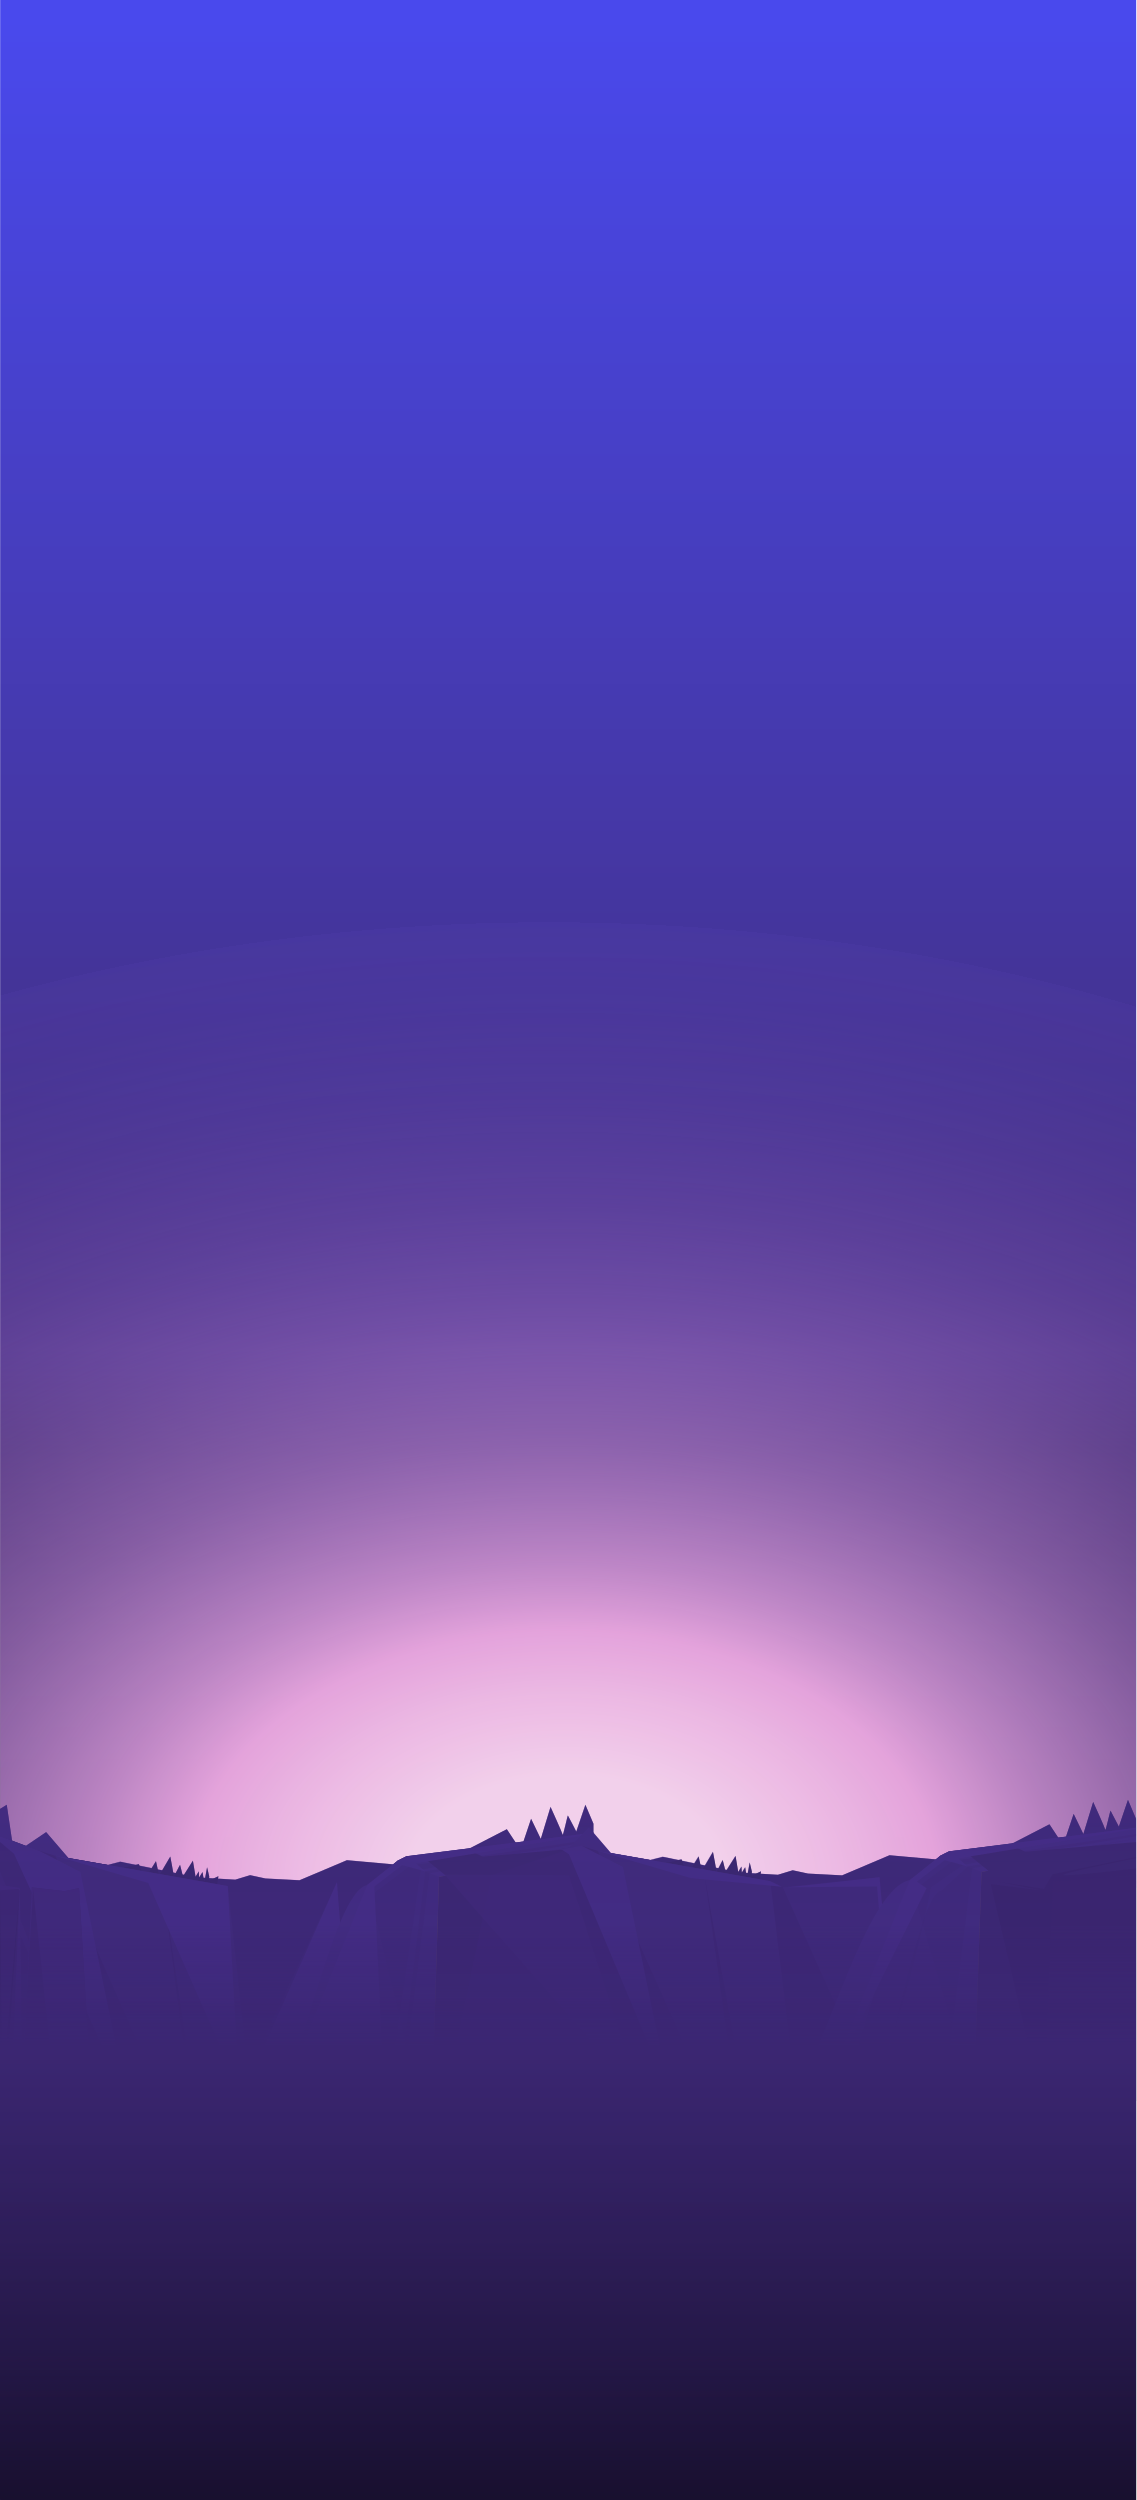
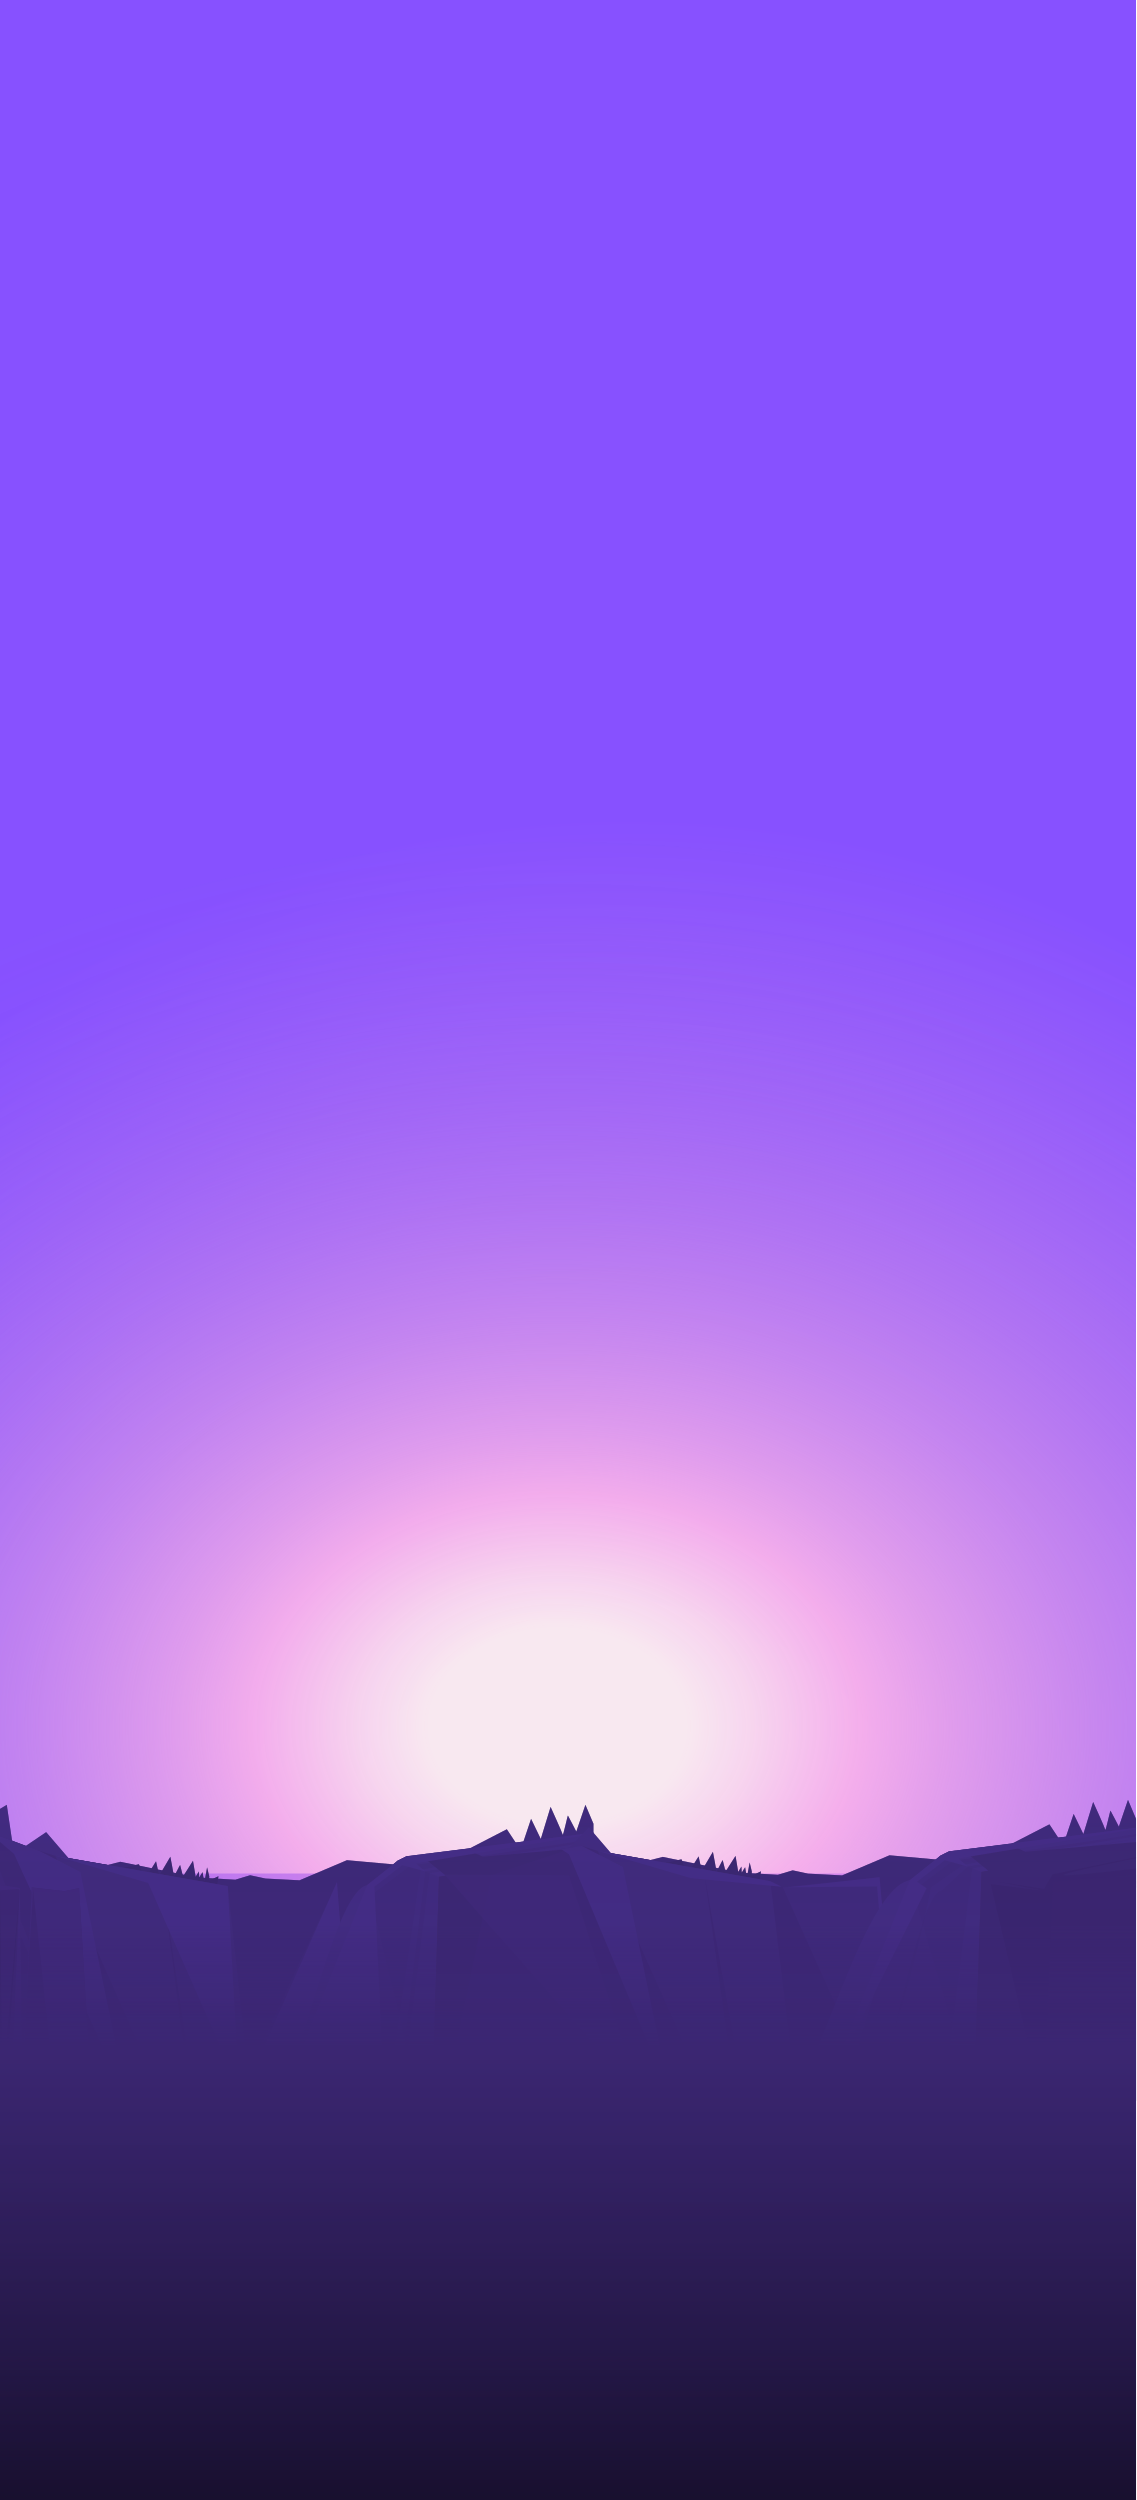
- <svg xmlns="http://www.w3.org/2000/svg" version="1.1" id="Layer_1" x="0px" y="0px" viewBox="0 0 1920.3 4225.3" style="enable-background:new 0 0 1920.3 4225.3;" xml:space="preserve">
-   <style type="text/css">
- 	.st0{fill:url(#SVGID_1_);}
- 	.st1{fill:url(#SVGID_00000026128879328359443270000015810455552377735047_);}
- 	.st2{fill-rule:evenodd;clip-rule:evenodd;fill:#2D1E63;}
- 	.st3{fill-rule:evenodd;clip-rule:evenodd;fill:#2B1C5E;}
- 	.st4{fill-rule:evenodd;clip-rule:evenodd;fill:#31206A;}
- 	.st5{fill-rule:evenodd;clip-rule:evenodd;fill:#251851;}
- 	.st6{fill-rule:evenodd;clip-rule:evenodd;fill:#2A1A5B;}
- 	.st7{fill-rule:evenodd;clip-rule:evenodd;fill:#2E1E64;}
- 	.st8{fill-rule:evenodd;clip-rule:evenodd;fill:#2F1F65;}
- 	.st9{fill-rule:evenodd;clip-rule:evenodd;fill:#342272;}
- 	.st10{opacity:0.61;fill-rule:evenodd;clip-rule:evenodd;fill:#2F1D63;enable-background:new    ;}
- 	.st11{fill-rule:evenodd;clip-rule:evenodd;fill:#362377;}
- 	.st12{fill-rule:evenodd;clip-rule:evenodd;fill:#362375;}
- 	.st13{fill:#33226F;}
- 	.st14{fill:#30206A;}
- 	.st15{opacity:0.46;fill:#2B1C5F;enable-background:new    ;}
- 	.st16{opacity:0.31;fill:#BE9F10;enable-background:new    ;}
- 	.st17{fill:#281A56;}
- 	.st18{fill:#362375;}
- 	.st19{fill:#2A1959;}
- 	.st20{fill:#24164E;}
- 	.st21{fill:#2F1D64;}
- 	.st22{fill:#221348;}
- 	.st23{opacity:0.29;fill:#2A1B5D;enable-background:new    ;}
- 	.st24{fill:#25164F;}
- 	.st25{fill:#261750;}
- 	.st26{opacity:0.29;fill:#261953;enable-background:new    ;}
- 	.st27{opacity:0.14;fill:url(#SVGID_00000088834320915627472700000011215207689708484749_);enable-background:new    ;}
- 	.st28{fill:#23144B;}
- 	.st29{fill:#25154E;}
- 	.st30{fill:url(#SVGID_00000168832034329280864070000002263468834393650325_);}
- 	
- 		.st31{opacity:0.48;fill-rule:evenodd;clip-rule:evenodd;fill:url(#SVGID_00000068655541282969845560000012417182413966851462_);enable-background:new    ;}
- </style>
-   <g>
-     <g id="Layer_2_00000127726070563694224110000002941111410655237511_">
-       <g id="_1">
-         <linearGradient id="SVGID_1_" gradientUnits="userSpaceOnUse" x1="960.26" y1="1806.244" x2="960.26" y2="6044.44" gradientTransform="matrix(1 0 0 -1 0 6076.511)">
-           <stop offset="0" style="stop-color:#04020F" />
-           <stop offset="0.2" style="stop-color:#13092D" />
-           <stop offset="0.3" style="stop-color:#150A2F" />
-           <stop offset="0.35" style="stop-color:#1A0E38" />
-           <stop offset="0.39" style="stop-color:#221445" />
-           <stop offset="0.43" style="stop-color:#2F1E59" />
-           <stop offset="0.46" style="stop-color:#3E2972" />
-           <stop offset="0.47" style="stop-color:#422C78" />
-           <stop offset="1" style="stop-color:#4949ED" />
-         </linearGradient>
-         <rect x="0.3" class="st0" width="1920" height="4225.3" />
-         <radialGradient id="SVGID_00000081618534405787591040000012710418130575496856_" cx="927.61" cy="3392.996" r="2429.743" fx="960.62" fy="3417.255" gradientTransform="matrix(1 0 0 -0.6735 0 5480.36)" gradientUnits="userSpaceOnUse">
-           <stop offset="0.11" style="stop-color:#F2D0EB" />
-           <stop offset="0.19" style="stop-color:#F5C1EB;stop-opacity:0.96" />
-           <stop offset="0.26" style="stop-color:#F8B2EC;stop-opacity:0.91" />
-           <stop offset="0.33" style="stop-color:#EAA7EC;stop-opacity:0.78" />
-           <stop offset="0.46" style="stop-color:#D396ED;stop-opacity:0.56" />
-           <stop offset="0.59" style="stop-color:#BF87EE;stop-opacity:0.37" />
-           <stop offset="0.71" style="stop-color:#B07CEE;stop-opacity:0.22" />
-           <stop offset="0.82" style="stop-color:#A574EF;stop-opacity:0.12" />
-           <stop offset="0.92" style="stop-color:#9E6FEF;stop-opacity:6.000000e-02" />
-           <stop offset="1" style="stop-color:#9C6DEF;stop-opacity:4.000000e-02" />
-           <stop offset="1" style="stop-color:#4A2447;stop-opacity:0" />
-         </radialGradient>
-         <rect x="0.3" style="fill:url(#SVGID_00000081618534405787591040000012710418130575496856_);" width="1920" height="3188.4" />
-         <path class="st2" d="M1003,3550.3v-467.9l-13.6-32l-15.4,45.2c0,0-13.7-26.5-14.2-27s-8.3,35.3-8.8,32.4     c-0.5-2.9-20.5-47-20.5-47L914,3108c-16.3-33.5-16.4-34-16.4-34l-17.7,52.7l-23.3-35.1l-94.4,48.6c6.5,25.6,14,384.7,21.7,410     H1003z" />
-         <path class="st3" d="M172.5,3159.3l6.2,8.1c3.6,6.1,5.4,13.1,5.4,20.1c-1,8.4-1,350.6-0.5,359l0.2,3.8h517     c-4.5-15-8.7-363.8-12.7-378.8c-1.6-6-3.1-12-4.6-18.1l-3.8-1c-0.1-0.1-93.4-8.4-93.4-8.4l-80.1,33.9l-57.6-3l-25.9-5.6l-25,7.6     L332,3173l-128.8-26.4l-34.7,8.8C169.9,3156.6,171.3,3157.9,172.5,3159.3z" />
-         <path class="st4" d="M104.5,3550.3c-0.6-9.7-0.8-353.2,0.3-362.8c-0.2-5.3,0.9-10.6,3.4-15.4c1.6-4.9,4.4-9.3,8.2-12.9     c2.7-2.9,5.9-5.3,9.5-7L78,3096.5l-54.3,36.7l-12.3-82.9L0,3057.3v493H104.5z" />
-         <path class="st5" d="M372.9,3550.3l0.2-1l-1.8-11l-4.3-353.1l2.1-14.1l-15.7,7.5c0,0,0.1-7,0.2-7.3S350,3156,350,3156l-4.3,23.7     l-1.6-4.9c0,0-1.9-10.1-1.7-10.7c0.2-0.6-5.9,9.2-5.9,9.2l-0.5-10.4l-5.5,9l-4.5-27l-16.8,26.5c0,0-4.7-19.1-4.9-19.5     c-0.2-0.4-10.7,21.2-10.6,19.2s-5.9-33.2-5.9-33.2l-18.9,32.1c-5.3-24-5.3-24.3-5.3-24.3l-19.4,31l-9.5-26.1l-36.3,8.8     l-13.7,390.8H372.9z" />
-         <polygon class="st6" points="598,3550.2 569.5,3181 414,3531.9 406.1,3531.9 385,3187.7 93.3,3136.4 61.2,3126.5 0,3103.3      0,3550.2    " />
-         <polygon class="st7" points="583.4,3550.2 569.5,3181 406.1,3531.9 517.4,3550.2    " />
-         <polygon class="st8" points="322.2,3550.2 274.1,3180.1 329.1,3550.2 424.4,3550.2 385,3187.7 93.3,3136.4 276,3550.2    " />
-         <polygon class="st9" points="215.2,3550.2 215.3,3550.2 135.8,3163.8 66,3128 0,3103.3 0,3113 23.7,3133.2    " />
-         <polygon class="st10" points="160.7,3550.2 0,3162.6 0,3191.3 155.6,3550.2    " />
-         <polygon class="st11" points="404.2,3531 385,3187.7 93.3,3136.4 250.5,3182.5    " />
-         <polygon class="st12" points="587.1,3550.2 598,3550.2 569.5,3181 414,3531.9 565.4,3530.5    " />
-         <path class="st13" d="M1003,3550.3v-452.8l-316.1,39.8c-0.2-0.1-14.6,7.3-14.6,7.3c-12.5,12.2-51.7,41.4-51.7,41.4     c-61,12.2-117,356.2-164.6,364.2H1003z" />
-         <path class="st14" d="M730.5,3550.3l11.5-378.2l-69.6-27.5c0,0-16.6,14.3-22.2,18.8c-7.3,5.9-29.5,22.7-29.5,22.7l89.5,364.3     H730.5z" />
-         <path class="st15" d="M565.2,3550.3c49.2-9.9,91.6-18.2,91.6-18.2l54.6-372.1c44-8.7,204.9-34.5,291.7-48.3v-3.8     c-117.6,19.3-309.6,45-309.6,45l-52.7,39.9c-35.5,9.6-71.7,351.2-106.3,357.4H565.2z" />
-         <path class="st15" d="M726.3,3165.9l276.7-50v-0.2l-284.5,47.1l-45,375c-26.3,3.2-55,7.7-82.3,12.5H608     c40.2-6.8,71.2-10.6,71.2-10.6L726.3,3165.9z" />
-         <polygon class="st16" points="1003,3550.2 1003,3125.6 742,3172.1 730.5,3550.2    " />
-         <polygon class="st17" points="742,3172.1 730.5,3550.2 1003,3550.2 1003,3121.5 816.1,3137.9 802.2,3131.6 741.3,3131.6      711.3,3135.9 753.5,3170    " />
-         <path class="st18" d="M1003,3099.3v-1.9c-97.8,12.3-316.1,39.8-316.1,39.8l-14.6,7.3l-51.7,41.4l-144.6,360.8l173-13.2l-16.3-345     l46.9-36.3l38.7,10.5l-15.6-13.5L1003,3099.3z" />
-         <polygon class="st19" points="161.9,3550.2 160.2,3547.6 155,3548 133.6,3191.1 108.8,3196.3 53.8,3189.9 37.9,3531.2      33.5,3190.6 0,3185.9 0,3550.2    " />
-         <polygon class="st20" points="131.9,3550.2 119.2,3533.5 104.4,3533.5 97.4,3550.2    " />
-         <polygon class="st20" points="76.6,3550.2 69.7,3537.9 35.7,3533.5 8.3,3544.6 33.1,3195.2 3.9,3533.5 0,3193.3 0,3550.2    " />
-         <polygon class="st21" points="31.1,3192.6 33.1,3195.2 18.7,3538.1 35.7,3533.5 56,3192.6 92.2,3531.8 69.7,3537.9 76.6,3550.2      85.8,3550.2 104.4,3533.5 106.2,3531.8 122.5,3531.8 154.3,3549.1 156.3,3550.2 161.9,3550.2 160.2,3547.6 155,3548      133.6,3191.1 108.8,3196.3 53.8,3189.9 37.9,3531.2 33.5,3190.6 0,3185.9 0,3193.3 1,3194.8    " />
-         <polygon class="st22" points="16.7,3550.2 8.3,3544.6 7.6,3550.2    " />
-         <polygon class="st22" points="29.2,3550.2 31.5,3547.4 35,3550.2 40.2,3550.2 30.1,3542 22.4,3550.2    " />
-         <polygon class="st19" points="257.3,3550.2 239.4,3542 202.5,3542 201.3,3550.2    " />
-         <polygon class="st20" points="205.4,3550.2 202.5,3542 201.3,3550.2    " />
-         <polygon class="st21" points="215.3,3550.2 225,3543.9 222.6,3550.2 223.4,3550.2 237.4,3550.2 240.3,3545.5 249.3,3550.2      257.3,3550.2 239.4,3542 202.5,3542 205.4,3550.2    " />
-         <path class="st2" d="M1920,3550.3V3074l-13.6-32l-15.4,45.2c0,0-13.7-26.5-14.1-27s-8.3,35.3-8.8,32.3c-0.5-2.9-20.5-47-20.5-47     l-16.6,54.2c-16.3-33.5-16.4-34-16.4-34l-17.7,52.7l-23.2-35.1l-94.4,48.7c7.3,28.4,15.6,390.3,24.3,418.3H1920z" />
-         <path class="st3" d="M1089.5,3150.9l6.2,8.1c3.6,6.1,5.4,13.1,5.4,20.2c-1,8.4-1,350.6-0.5,359c0.2,4,0.4,8,0.8,12.1h519     c-5.4-17.7-10.5-369.3-15.2-387.2c-1.6-6-3.1-12-4.6-18.1c-2.3-0.6-3.7-1-3.8-1s-93.4-8.4-93.4-8.4l-80.1,34l-57.6-3l-25.9-5.6     l-25,7.6l-65.8-3.9l-128.8-26.4l-34.7,8.8C1086.9,3148.3,1088.3,3149.5,1089.5,3150.9z" />
-         <path class="st4" d="M1022.1,3550.3c0-0.2,0-0.4,0-0.6c-1-12.2-1.7-358.3-0.3-370.5c-0.1-14.8,8-28.3,21.1-35.2l-47.9-55.7     l-33.2,35.2v426.8H1022.1z" />
-         <path class="st5" d="M1287.9,3550.3l2.2-9.3l-1.7-344.8l-4.3-19.3l2.1-14.1l-15.7,7.5c0,0,0.1-7,0.2-7.3s-3.6-15.2-3.6-15.2     l-4.3,23.7l-1.6-4.8c0,0-1.9-10.1-1.7-10.7c0.2-0.6-5.8,9.2-5.8,9.2l-0.5-10.4l-5.5,9l-4.5-27l-16.8,26.5c0,0-4.7-19.1-4.9-19.5     c-0.2-0.4-10.7,21.3-10.6,19.4c0.1-2-5.9-33.2-5.9-33.2l-18.9,32c-5.3-24-5.3-24.3-5.3-24.3l-19.4,31l-9.5-26.1l-36.3,8.8     l-15.7,399.1H1287.9z" />
-         <path class="st6" d="M1521.7,3550.3l-35.1-377.6l-155.5,17.1h-7.9l-21.1-10.4l-291.6-51.2l-27.2-8.4c-6.8,3-14,5-21.4,5.8     l-130.6,43.4l-80.1,380.5l210.6,0.8L1521.7,3550.3z" />
-         <polygon class="st7" points="1501.6,3550.2 1503.3,3549.3 1486.5,3172.7 1323.1,3189.8 1484.8,3550.2    " />
-         <polygon class="st8" points="1243.5,3545.2 1191.1,3171.8 1258.7,3550.2 1330,3550.2 1346.5,3545.6 1301.9,3179.4 1010.3,3128.1      1195.7,3543.1    " />
-         <polygon class="st9" points="961.7,3134.1 1132.4,3542 1052.8,3155.5 983,3119.6 949,3125.6    " />
-         <polygon class="st10" points="961.7,3169.3 751.1,3168.1 1082.4,3543.5    " />
-         <polygon class="st11" points="1321.2,3188.8 1301.9,3179.4 1010.3,3128.1 1167.5,3174.2    " />
-         <polygon class="st12" points="1513.2,3550.2 1521.7,3550.2 1486.5,3172.7 1330.9,3189.8 1482.3,3188.4    " />
-         <path class="st13" d="M1920,3550.3v-461.1l-316.1,39.8c-0.2-0.1-14.6,7.3-14.6,7.3c-12.5,12.2-51.7,41.4-51.7,41.4     c-84.1,16.8-159,363.6-215,372.6L1920,3550.3z" />
-         <path class="st15" d="M1643.3,3157.6l276.7-50v-0.2l-284.5,47.1l-45,41.1c-41.4,5-88.9,347.2-127.4,354.6h16.6     c59.4-11.9,116.5-18.9,116.5-18.9L1643.3,3157.6z" />
-         <path class="st15" d="M1441.2,3550.3c64.1-13.1,132.5-360.3,132.5-360.3l54.6-38.3c44.1-8.7,204.8-34.5,291.7-48.3v-3.8     c-117.6,19.3-309.6,45-309.6,45l-52.7,39.9c-53.4,14.5-108.7,358.6-157.1,365.8L1441.2,3550.3z" />
-         <polygon class="st16" points="1920,3550.2 1920,3117.3 1658.9,3163.8 1645.8,3548.3 1618.9,3550.2    " />
-         <polygon class="st17" points="1658.9,3163.8 1645.8,3548.3 1618.9,3550.2 1920,3550.2 1920,3113.2 1733.1,3129.6 1719.2,3123.3      1658.3,3123.3 1628.3,3127.6 1670.5,3161.7    " />
-         <path class="st23" d="M1658.9,3163.8l-69.6-27.5c0,0-16.6,14.3-22.2,18.8c-7.3,5.9-29.5,22.7-29.5,22.7l108.1,370.6     L1658.9,3163.8z" />
-         <path class="st24" d="M1756,3533l-61.6,17.2h115.5l110.1-360.3V3158c-56.5,6.6-133.3,14.9-121.7,9.9c11-4.7,73.7-17.7,121.7-27.3     v-2.2l-141.1,29.5l-14.4,24.6l-76.6-12l72.9,14.6l-86.2-10.6L1756,3533z" />
-         <polygon class="st25" points="1920,3550.2 1920,3168.4 1779.6,3180.5 1764.6,3533.7 1727.2,3550.2    " />
-         <polygon class="st26" points="1920,3550.2 1920,3544.2 1865.3,3550.2    " />
-         <polygon class="st26" points="1824.1,3550.2 1773.6,3542 1805.5,3550.2    " />
-         <linearGradient id="SVGID_00000160179469196224739950000006659547720971662740_" gradientUnits="userSpaceOnUse" x1="1765.11" y1="2527.256" x2="1872.83" y2="2527.256" gradientTransform="matrix(1 0 0 -1 -53.67 6076.511)">
-           <stop offset="0" style="stop-color:#FFFFFF" />
-           <stop offset="0.65" style="stop-color:#837700" />
-         </linearGradient>
-         <polygon style="opacity:0.14;fill:url(#SVGID_00000160179469196224739950000006659547720971662740_);enable-background:new    ;" points="     1801.4,3550.2 1803.1,3549.6 1797.8,3548.3 1789.6,3550.2    " />
-         <polygon class="st25" points="1920,3178.6 1826.2,3188.5 1800,3546.3 1806,3547.3 1835.1,3190.1 1920,3183.3    " />
-         <polygon class="st25" points="1920,3188.4 1845.1,3191.8 1818.1,3548.3 1816.8,3549 1823.5,3550.1 1851.1,3192.8 1920,3190.3         " />
-         <polygon class="st28" points="1920,3550.2 1920,3549.8 1734.1,3549.4 1713.6,3549.4 1335.6,3549.6 1335.2,3549.6 1309,3549.6      1307.5,3549.6 1299.2,3549.6 1298.4,3549.6 1213.4,3549.7 1191.2,3549.7 961.7,3549.8 961.7,3550.2    " />
-         <path class="st29" d="M1888.1,3550.3c0,0-0.1-0.1-0.1-0.1c-0.8-0.4-7.4-1.1-9.5-0.9c-0.1,0-0.3,0-0.4,0.1     c-0.7,0.1-1.3,0.4-1.8,0.9L1888.1,3550.3z" />
-         <path class="st29" d="M1874.7,3550.3c-0.4-0.5-1.1-0.9-1.8-1c-3-0.5-25-3.5-32.7-2.8c-7.4,0.7-6.6,2.7-5.6,3.7L1874.7,3550.3z" />
-         <path class="st18" d="M1920,3091v-1.8l-316.1,39.8l-14.6,7.3l-51.7,41.4l-144.6,360.8l173-347.1l-16.3-11.2l46.9-36.3l38.7,10.5     l-15.7-13.5C1619.8,3140.9,1825.5,3106.7,1920,3091z" />
-         <linearGradient id="SVGID_00000050636211949163411710000000030394738484912266_" gradientUnits="userSpaceOnUse" x1="960" y1="1854.146" x2="960" y2="3589.386" gradientTransform="matrix(1 0 0 -1 0 6076.511)">
-           <stop offset="0" style="stop-color:#04020F" />
-           <stop offset="0.44" style="stop-color:#2A1A5B" />
-           <stop offset="0.57" style="stop-color:#2A1A5B;stop-opacity:0" />
-         </linearGradient>
-         <rect y="3255.1" style="fill:url(#SVGID_00000050636211949163411710000000030394738484912266_);" width="1920" height="970.1" />
-         <linearGradient id="SVGID_00000026138195331648064110000000855629936506446493_" gradientUnits="userSpaceOnUse" x1="960" y1="3142.566" x2="960" y2="609.596" gradientTransform="matrix(1 0 0 -1 0 6076.511)">
-           <stop offset="0" style="stop-color:#55389B" />
-           <stop offset="1" style="stop-color:#5D4195;stop-opacity:0" />
-         </linearGradient>
-         <path style="opacity:0.48;fill-rule:evenodd;clip-rule:evenodd;fill:url(#SVGID_00000026138195331648064110000000855629936506446493_);enable-background:new    ;" d="     M1920,3091v-1.8l0,0V3074l-13.6-32l-15.4,45.2c0,0-13.7-26.5-14.1-27s-8.3,35.3-8.8,32.3c-0.5-2.9-20.5-47-20.5-47l-16.6,54.2     c-16.3-33.5-16.4-34-16.4-34l-12.9,38.3l-13.3,1.7l-14.8-22.4l-62.3,32.1l-107.4,13.5c-0.2-0.1-14.6,7.3-14.6,7.3l0,0l-7.9,6.3     c-26.5-2.4-78.1-7-78.1-7l-80.1,34l-57.6-3l-25.9-5.6l-25,7.6l-29.2-1.7l0.6-4.2l-7.9,3.7l-7.8-0.5c0-1.5,0.1-2.9,0.1-3.1     c0.1-0.3-3.6-15.2-3.6-15.2l-3.2,17.8l-2.8-0.2c-0.5-2.7-1.6-9.1-1.5-9.5s-5.2,8.1-5.8,9.1h-0.1l-0.5-10.3l-5.5,9l-4.5-27     l-15.1,23.7l-2.5-0.5c-1.3-5.4-4-16-4.1-16.3s-4.3,8.1-7.3,13.9l-4.2-0.9c-1.7-9.7-5-27-5-27l-13.7,23.1l-7.6-1.5     c-3-13.6-3-13.9-3-13.9l-7.4,11.7l-20.6-4.2l-1-2.6l-5.4,1.3l-26.2-5.4l-21.1,5.4l-66.4-11.7l-29.5-34.4v-15.2l-13.6-32     l-15.4,45.2c0,0-13.7-26.5-14.2-27s-8.3,35.3-8.8,32.4c-0.5-2.9-20.5-47-20.5-47L914,3108c-16.3-33.5-16.4-34-16.4-34l-12.9,38.3     l-13.3,1.7l-14.8-22.4l-62.3,32.1l-107.1,13.5h-0.3l0,0c-0.2-0.1-14.6,7.3-14.6,7.3l0,0l-7.9,6.3c-26.5-2.4-78.1-7-78.1-7     l-80.1,33.9l-57.6-3l-25.9-5.6l-25,7.6l-29.2-1.7l0.6-4.2l-7.9,3.7l-7.8-0.5c0-1.5,0.1-2.9,0.1-3.1c0.1-0.3-3.6-15.2-3.6-15.2     l-3.2,17.8l-2.8-0.2c-0.5-2.7-1.6-9-1.5-9.6s-5.2,8.1-5.8,9.1h-0.1l-0.5-10.3l-5.5,9l-4.5-27l-15.1,23.8l-2.5-0.5     c-1.3-5.4-4-16-4.1-16.3s-4.3,8.1-7.3,13.9l-4.2-0.9c-1.7-9.7-5-27-5-27l-13.7,23.2l-7.5-1.5c-3-13.6-3-13.9-3-13.9l-7.4,11.7     l-20.6-4.2l-1-2.6l-5.4,1.3l-26.2-5.4L182,3152l-66.4-11.7L78,3096.5l-34.2,23.1l-23.4-8.8l-9-60.6L0,3057.3v1168h1920v-1035l0,0     v-1.9l0,0v-5.1l0,0v-4.7l0,0V3091L1920,3091z" />
+ <svg xmlns="http://www.w3.org/2000/svg" viewBox="0 0 1920 4225.3">
+   <defs>
+     <style>.cls-1{isolation:isolate;}.cls-2{fill:url(#radial-gradient);}.cls-3{fill:url(#radial-gradient-2);}.cls-4{fill:#2d1e63;}.cls-10,.cls-11,.cls-12,.cls-13,.cls-14,.cls-33,.cls-4,.cls-5,.cls-6,.cls-7,.cls-8,.cls-9{fill-rule:evenodd;}.cls-5{fill:#2b1c5e;}.cls-6{fill:#31206a;}.cls-7{fill:#251851;}.cls-8{fill:#2a1a5b;}.cls-9{fill:#2e1e64;}.cls-10{fill:#2f1f65;}.cls-11{fill:#342272;}.cls-12{fill:#2f1d63;opacity:0.61;}.cls-13{fill:#362377;}.cls-14,.cls-20{fill:#362375;}.cls-15{fill:#33226f;}.cls-16{fill:#30206a;}.cls-17{fill:#2b1c5f;opacity:0.46;}.cls-18{fill:#be9f10;opacity:0.31;}.cls-18,.cls-28,.cls-29{mix-blend-mode:multiply;}.cls-19{fill:#281a56;}.cls-21{fill:#2a1959;}.cls-22{fill:#24164e;}.cls-23{fill:#2f1d64;}.cls-24{fill:#221348;}.cls-25{fill:#2a1b5d;}.cls-25,.cls-28{opacity:0.29;}.cls-26{fill:#25164f;}.cls-27{fill:#261750;}.cls-28{fill:#261953;}.cls-29{opacity:0.14;fill:url(#Áåçûìÿííûé_ãðàäèåíò_306);}.cls-30{fill:#23144b;}.cls-31{fill:#25154e;}.cls-32{fill:url(#linear-gradient);}.cls-33{opacity:0.48;fill:url(#linear-gradient-2);}</style>
+     <radialGradient id="radial-gradient" cx="1063.13" cy="3213.88" r="1834.67" gradientUnits="userSpaceOnUse">
+       <stop offset="0.13" stop-color="#d689e9" />
+       <stop offset="1" stop-color="#8650ff" />
+     </radialGradient>
+     <radialGradient id="radial-gradient-2" cx="942.33" cy="2904.98" r="1975.86" gradientTransform="translate(0 709.36) scale(1 0.76)" gradientUnits="userSpaceOnUse">
+       <stop offset="0.11" stop-color="#f8e8f0" />
+       <stop offset="0.17" stop-color="#f8d6ef" stop-opacity="0.97" />
+       <stop offset="0.26" stop-color="#f8b2ec" stop-opacity="0.91" />
+       <stop offset="0.33" stop-color="#eaa7ec" stop-opacity="0.78" />
+       <stop offset="0.46" stop-color="#d396ed" stop-opacity="0.56" />
+       <stop offset="0.59" stop-color="#bf87ee" stop-opacity="0.37" />
+       <stop offset="0.71" stop-color="#b07cee" stop-opacity="0.22" />
+       <stop offset="0.82" stop-color="#a574ef" stop-opacity="0.12" />
+       <stop offset="0.92" stop-color="#9e6fef" stop-opacity="0.06" />
+       <stop offset="1" stop-color="#9c6def" stop-opacity="0.04" />
+     </radialGradient>
+     <linearGradient id="Áåçûìÿííûé_ãðàäèåíò_306" x1="1765.11" y1="3549.29" x2="1872.83" y2="3549.29" gradientTransform="translate(-53.67)" gradientUnits="userSpaceOnUse">
+       <stop offset="0" stop-color="#fff" />
+       <stop offset="0.65" stop-color="#837700" />
+     </linearGradient>
+     <linearGradient id="linear-gradient" x1="960" y1="4222.41" x2="960" y2="2487.17" gradientUnits="userSpaceOnUse">
+       <stop offset="0" stop-color="#04020f" />
+       <stop offset="0.44" stop-color="#2a1a5b" />
+       <stop offset="0.57" stop-color="#2a1a5b" stop-opacity="0" />
+     </linearGradient>
+     <linearGradient id="linear-gradient-2" x1="960" y1="2933.99" x2="960" y2="5466.96" gradientUnits="userSpaceOnUse">
+       <stop offset="0" stop-color="#55389b" />
+       <stop offset="1" stop-color="#5d4195" stop-opacity="0" />
+     </linearGradient>
+   </defs>
+   <g class="cls-1">
+     <g id="Layer_2" data-name="Layer 2">
+       <g id="_1" data-name="1">
+         <rect class="cls-2" width="1920" height="4225.3" />
+         <rect class="cls-3" width="1920" height="3166.46" />
+         <path class="cls-4" d="M1003,3550.29V3082.37l-13.57-32L974,3095.54s-13.66-26.47-14.14-27-8.3,35.29-8.78,32.35-20.51-47-20.51-47L914,3108.09c-16.3-33.51-16.42-34-16.42-34l-17.7,52.73-23.26-35.14-94.44,48.67c6.55,25.56,14,384.73,21.73,409.95Z" />
+         <path class="cls-5" d="M172.55,3159.26l6.21,8.08a40,40,0,0,1,5.42,20.14c-1,8.38-1,350.64-.51,359.05l.21,3.76h517c-4.45-14.95-8.74-363.77-12.73-378.85q-2.38-9-4.63-18.07c-2.3-.62-3.74-1-3.76-1s-93.43-8.41-93.43-8.41l-80.08,34-57.63-3-25.88-5.57-25,7.56L332,3173l-128.81-26.36-34.7,8.84A32.21,32.21,0,0,1,172.55,3159.26Z" />
+         <path class="cls-6" d="M104.49,3550.29c-.63-9.66-.84-353.17.27-362.81a30.08,30.08,0,0,1,3.42-15.37,29.88,29.88,0,0,1,8.21-12.85,29.82,29.82,0,0,1,9.5-7L78,3096.56l-54.3,36.72-12.25-82.89L0,3057.27v493Z" />
+         <path class="cls-7" d="M372.93,3550.29l.25-1-1.75-11-4.28-353.14,2.07-14.11-15.74,7.47s.09-7,.16-7.27-3.62-15.16-3.62-15.16l-4.28,23.69-1.57-4.85s-1.87-10.09-1.72-10.72-5.85,9.21-5.85,9.21l-.47-10.41-5.46,9-4.51-27-16.84,26.5s-4.67-19.07-4.91-19.46-10.73,21.31-10.59,19.35-5.91-33.25-5.91-33.25L269,3170.15c-5.28-24-5.29-24.32-5.28-24.32l-19.44,31-9.48-26.11-36.35,8.81-13.67,390.76Z" />
+         <polygon class="cls-8" points="598 3550.28 569.55 3181.02 413.96 3531.94 406.09 3531.95 384.97 3187.71 93.34 3136.47 61.2 3126.51 0 3103.39 0 3550.28 598 3550.28" />
+         <polygon class="cls-9" points="583.44 3550.28 569.55 3181.02 406.09 3531.95 517.37 3550.28 583.44 3550.28" />
+         <polygon class="cls-10" points="322.19 3550.28 274.14 3180.15 329.1 3550.28 424.41 3550.28 384.97 3187.71 93.34 3136.47 276.03 3550.28 322.19 3550.28" />
+         <polygon class="cls-11" points="215.22 3550.28 215.28 3550.28 135.8 3163.84 66.01 3128 0 3103.32 0 3113.03 23.68 3133.28 215.22 3550.28" />
+         <polygon class="cls-12" points="160.72 3550.28 0 3162.64 0 3191.32 155.65 3550.28 160.72 3550.28" />
+         <polygon class="cls-13" points="404.17 3531.01 384.97 3187.71 93.34 3136.47 250.48 3182.53 404.17 3531.01" />
+         <polygon class="cls-14" points="587.11 3550.28 598 3550.28 569.55 3181.02 413.96 3531.94 565.37 3530.54 587.11 3550.28" />
+         <path class="cls-15" d="M1003,3550.29V3097.52l-316.08,39.77c-.22-.08-14.58,7.31-14.58,7.31-12.5,12.19-51.67,41.44-51.67,41.44-61,12.21-117.05,356.18-164.62,364.25Z" />
+         <path class="cls-16" d="M730.46,3550.29,742,3172.11l-69.59-27.51s-16.61,14.26-22.22,18.76c-7.3,5.86-29.45,22.68-29.45,22.68l89.51,364.25Z" />
+         <path class="cls-17" d="M565.17,3550.29c49.24-9.92,91.58-18.17,91.58-18.17L711.32,3160c44-8.7,204.85-34.49,291.7-48.29v-3.78c-117.6,19.32-309.63,45-309.63,45l-52.68,39.93c-35.46,9.63-71.76,351.22-106.33,357.45Z" />
+         <path class="cls-17" d="M726.34,3165.94l276.68-50v-.17l-284.51,47.11-45,375c-26.28,3.16-55,7.68-82.34,12.47H608c40.16-6.77,71.21-10.55,71.21-10.55Z" />
+         <polygon class="cls-18" points="1003.02 3550.28 1003.02 3125.67 741.95 3172.11 730.46 3550.28 1003.02 3550.28" />
+         <polygon class="cls-19" points="741.95 3172.11 730.46 3550.28 1003.02 3550.28 1003.02 3121.51 816.12 3137.98 802.16 3131.69 741.32 3131.69 711.32 3135.93 753.5 3170.06 741.95 3172.11" />
+         <path class="cls-20" d="M1003,3099.38v-1.85c-97.84,12.32-316.08,39.76-316.08,39.76l-14.58,7.31L620.69,3186,476.11,3546.85l173-13.24-16.28-345,46.92-36.3,38.74,10.51-15.65-13.54Z" />
+         <polygon class="cls-21" points="161.88 3550.28 160.17 3547.63 155 3548 133.57 3191.14 108.82 3196.34 53.78 3189.96 37.89 3531.29 33.48 3190.61 0 3185.94 0 3550.28 161.88 3550.28" />
+         <polygon class="cls-22" points="131.94 3550.28 119.17 3533.52 104.39 3533.52 97.41 3550.28 131.94 3550.28" />
+         <polygon class="cls-22" points="76.55 3550.28 69.66 3537.97 35.68 3533.52 8.34 3544.66 33.09 3195.23 3.91 3533.52 0 3193.32 0 3550.28 76.55 3550.28" />
+         <polygon class="cls-23" points="31.06 3192.63 33.09 3195.23 18.73 3538.11 35.68 3533.52 55.99 3192.63 92.2 3531.85 69.66 3537.97 76.55 3550.28 85.76 3550.28 104.39 3533.52 106.24 3531.85 122.49 3531.85 154.26 3549.11 156.29 3550.28 161.88 3550.28 160.17 3547.63 155 3548 133.57 3191.14 108.82 3196.34 53.78 3189.96 37.89 3531.29 33.48 3190.61 0 3185.94 0 3193.32 0.96 3194.89 31.06 3192.63" />
+         <polygon class="cls-24" points="16.68 3550.28 8.34 3544.66 7.63 3550.28 16.68 3550.28" />
+         <polygon class="cls-24" points="29.22 3550.28 31.45 3547.46 34.96 3550.28 40.21 3550.28 30.14 3542.09 22.39 3550.28 29.22 3550.28" />
+         <polygon class="cls-21" points="257.3 3550.28 239.41 3542.09 202.47 3542.09 201.33 3550.28 257.3 3550.28" />
+         <polygon class="cls-22" points="205.39 3550.28 202.47 3542.09 201.33 3550.28 205.39 3550.28" />
+         <polygon class="cls-23" points="215.31 3550.28 225 3543.91 222.6 3550.22 223.38 3550.28 237.38 3550.28 240.33 3545.58 249.29 3550.28 257.3 3550.28 239.41 3542.09 202.47 3542.09 205.39 3550.28 215.31 3550.28" />
+         <path class="cls-4" d="M1920,3550.29V3074.06l-13.56-32L1891,3087.23s-13.65-26.47-14.14-27-8.29,35.3-8.78,32.35-20.51-47-20.51-47L1831,3099.78c-16.29-33.51-16.42-34-16.42-34l-17.69,52.73-23.26-35.14L1679.17,3132c7.27,28.37,15.59,390.29,24.3,418.26Z" />
+         <path class="cls-5" d="M1089.53,3151l6.21,8.08a39.9,39.9,0,0,1,5.42,20.15c-1,8.37-1,350.63-.5,359,.21,4,.45,8,.75,12.07h519c-5.36-17.7-10.5-369.29-15.24-387.16q-2.39-9-4.63-18.07c-2.3-.62-3.73-1-3.76-1s-93.42-8.41-93.42-8.41l-80.08,34-57.63-3-25.89-5.57-25,7.56-65.84-3.87-128.82-26.36-34.7,8.84A30.91,30.91,0,0,1,1089.53,3151Z" />
+         <path class="cls-6" d="M1022.1,3550.29c0-.19,0-.38-.05-.57-1-12.21-1.71-358.33-.31-370.54a39.36,39.36,0,0,1,21.13-35.18L995,3088.25l-33.24,35.19v426.85Z" />
+         <path class="cls-7" d="M1287.92,3550.29l2.25-9.35-1.75-344.8-4.28-19.3,2.06-14.11-15.73,7.47s.08-7,.16-7.27-3.63-15.16-3.63-15.16l-4.28,23.69-1.57-4.85s-1.87-10.09-1.72-10.71-5.85,9.2-5.85,9.2l-.47-10.41-5.46,9-4.5-27-16.85,26.5s-4.67-19.07-4.9-19.46-10.74,21.31-10.6,19.35-5.9-33.25-5.9-33.25L1186,3161.84c-5.28-24-5.28-24.32-5.28-24.32l-19.44,31-9.48-26.11-36.34,8.81-15.68,399.07Z" />
+         <path class="cls-8" d="M1521.66,3550.29l-35.12-377.58L1331,3189.8h-7.88L1302,3179.4l-291.63-51.24-27.17-8.42a74.49,74.49,0,0,1-21.43,5.82L831.2,3169l-80.13,380.48,210.65.83Z" />
+         <polygon class="cls-9" points="1501.55 3550.28 1503.33 3549.39 1486.54 3172.71 1323.07 3189.81 1484.8 3550.28 1501.55 3550.28" />
+         <polygon class="cls-10" points="1243.53 3545.27 1191.13 3171.84 1258.66 3550.28 1330.03 3550.28 1346.47 3545.67 1301.95 3179.4 1010.32 3128.16 1195.7 3543.15 1243.53 3545.27" />
+         <polygon class="cls-11" points="961.72 3134.11 1132.37 3542.05 1052.79 3155.53 982.99 3119.69 949.05 3125.67 961.72 3134.11" />
+         <polygon class="cls-12" points="961.72 3169.31 751.07 3168.1 1082.42 3543.56 961.72 3169.31" />
+         <polygon class="cls-13" points="1321.16 3188.87 1301.95 3179.4 1010.32 3128.16 1167.46 3174.22 1321.16 3188.87" />
+         <polygon class="cls-14" points="1513.24 3550.28 1521.66 3550.28 1486.54 3172.71 1330.95 3189.8 1482.35 3188.4 1513.24 3550.28" />
+         <path class="cls-15" d="M1920,3550.29V3089.21L1603.93,3129c-.23-.08-14.59,7.31-14.59,7.31-12.5,12.19-51.67,41.44-51.67,41.44-84.14,16.85-159,363.58-215,372.56Z" />
+         <path class="cls-17" d="M1643.33,3157.63l276.67-50v-.17l-284.51,47.11-45,41.14c-41.41,5-88.87,347.16-127.41,354.61h16.59c59.44-11.92,116.47-18.86,116.47-18.86Z" />
+         <path class="cls-17" d="M1441.23,3550.29c64.06-13.14,132.51-360.32,132.51-360.32l54.57-38.28c44-8.7,204.85-34.49,291.69-48.28v-3.79c-117.6,19.32-309.63,45-309.63,45l-52.68,39.92c-53.37,14.49-108.65,358.58-157.06,365.76Z" />
+         <polygon class="cls-18" points="1920 3550.28 1920 3117.36 1658.93 3163.8 1645.81 3548.3 1618.89 3550.28 1920 3550.28" />
+         <polygon class="cls-19" points="1658.93 3163.8 1645.81 3548.3 1618.89 3550.28 1920 3550.28 1920 3113.2 1733.11 3129.68 1719.15 3123.38 1658.31 3123.38 1628.31 3127.62 1670.48 3161.75 1658.93 3163.8" />
+         <path class="cls-25" d="M1658.93,3163.8l-69.59-27.51s-16.6,14.27-22.21,18.76c-7.31,5.87-29.46,22.68-29.46,22.68l108.14,370.57Z" />
+         <path class="cls-26" d="M1756,3533.08l-61.61,17.21h115.46L1920,3190v-31.88c-56.46,6.6-133.32,14.93-121.68,9.9,11-4.73,73.7-17.72,121.68-27.27v-2.19L1778.94,3168l-14.37,24.55-76.64-12,72.89,14.62-86.24-10.61Z" />
+         <polygon class="cls-27" points="1920 3550.28 1920 3168.43 1779.57 3180.52 1764.57 3533.78 1727.22 3550.28 1920 3550.28" />
+         <polygon class="cls-28" points="1920 3550.28 1920 3544.23 1865.3 3550.28 1920 3550.28" />
+         <polygon class="cls-28" points="1824.09 3550.28 1773.62 3542.04 1805.46 3550.28 1824.09 3550.28" />
+         <polygon class="cls-29" points="1801.4 3550.28 1803.13 3549.68 1797.81 3548.3 1789.56 3550.28 1801.4 3550.28" />
+         <polygon class="cls-27" points="1920 3178.59 1826.18 3188.57 1799.96 3546.34 1806.04 3547.34 1835.12 3190.11 1920 3183.32 1920 3178.59" />
+         <polygon class="cls-27" points="1920 3188.41 1845.14 3191.85 1818.12 3548.3 1816.8 3549.09 1823.46 3550.18 1851.14 3192.88 1920 3190.3 1920 3188.41" />
+         <polygon class="cls-30" points="1920 3550.28 1920 3549.88 1734.08 3549.47 1713.64 3549.47 1335.64 3549.66 1335.17 3549.66 1308.97 3549.67 1307.54 3549.67 1299.25 3549.67 1298.37 3549.67 1213.36 3549.71 1191.2 3549.72 961.72 3549.84 961.72 3550.28 1920 3550.28" />
+         <path class="cls-31" d="M1888.14,3550.29s-.05-.09-.1-.12c-.85-.45-7.44-1.07-9.52-.85a2.32,2.32,0,0,0-.38.06,3.56,3.56,0,0,0-1.75.91Z" />
+         <path class="cls-31" d="M1874.71,3550.29a2.71,2.71,0,0,0-1.75-.95c-3-.54-25-3.47-32.69-2.79-7.4.66-6.63,2.68-5.65,3.74Z" />
+         <path class="cls-20" d="M1920,3091.07v-1.84L1603.93,3129l-14.59,7.31-51.67,41.44L1393.1,3538.54l173-347.08-16.28-11.13,46.93-36.3,38.73,10.51L1619.84,3141Z" />
+         <rect class="cls-32" y="3255.16" width="1920" height="970.14" />
+         <path class="cls-33" d="M1920,3091.07v-1.84h0v-15.17l-13.56-32L1891,3087.23s-13.65-26.47-14.14-27-8.29,35.3-8.78,32.35-20.51-47-20.51-47L1831,3099.78c-16.29-33.51-16.42-34-16.42-34l-12.86,38.32-13.26,1.67-14.83-22.4-62.31,32.11L1603.93,3129c-.23-.08-14.59,7.31-14.59,7.31h0l-7.9,6.34c-26.5-2.39-78.11-7-78.11-7l-80.08,34-57.63-3-25.89-5.57-25,7.56-29.19-1.71.61-4.16-7.86,3.73-7.81-.46c0-1.53.06-2.93.1-3.07.07-.31-3.63-15.16-3.63-15.16l-3.22,17.84-2.84-.17c-.49-2.67-1.63-9.05-1.51-9.54s-5.19,8.13-5.79,9.11h-.06l-.47-10.32-5.46,9-4.5-27L1228,3160.45l-2.49-.51c-1.34-5.44-4-16-4.12-16.27s-4.28,8.08-7.34,13.93l-4.17-.86c-1.65-9.68-5-27-5-27l-13.66,23.15-7.56-1.54c-3-13.62-3-13.86-3-13.86l-7.36,11.74-20.61-4.22-1-2.63-5.45,1.32-26.21-5.36-21.09,5.37-66.4-11.66L1003,3097.62v-15.25l-13.57-32L974,3095.54s-13.66-26.47-14.14-27-8.3,35.29-8.78,32.35-20.51-47-20.51-47L914,3108.09c-16.3-33.51-16.42-34-16.42-34l-12.86,38.32-13.27,1.67-14.83-22.4-62.3,32.11-107.09,13.47-.3,0h0c-.22-.08-14.58,7.31-14.58,7.31h0l-7.91,6.34c-26.5-2.39-78.11-7-78.11-7l-80.08,34-57.63-3-25.88-5.57-25,7.56-29.18-1.71.61-4.16-7.87,3.73-7.8-.46c0-1.53.06-2.93.09-3.07.08-.31-3.62-15.16-3.62-15.16l-3.23,17.83-2.84-.16c-.48-2.68-1.62-9.05-1.5-9.55s-5.2,8.14-5.79,9.12h-.06l-.47-10.32-5.46,9-4.51-27L311,3168.76l-2.48-.51c-1.34-5.44-4-16-4.13-16.27s-4.27,8.08-7.33,13.92l-4.17-.85c-1.66-9.68-5-27-5-27l-13.66,23.15-7.55-1.54c-3-13.62-3-13.86-3-13.86l-7.37,11.74-20.6-4.22-.95-2.63-5.45,1.32-26.21-5.36-21.1,5.37-66.39-11.66L78,3096.56l-34.2,23.13-23.4-8.75-8.95-60.55L0,3057.27v1168H1920v-1035h0v-1.89h0v-5.09h0v-4.72h0v-87.53Z" />
      </g>
    </g>
  </g>
</svg>
